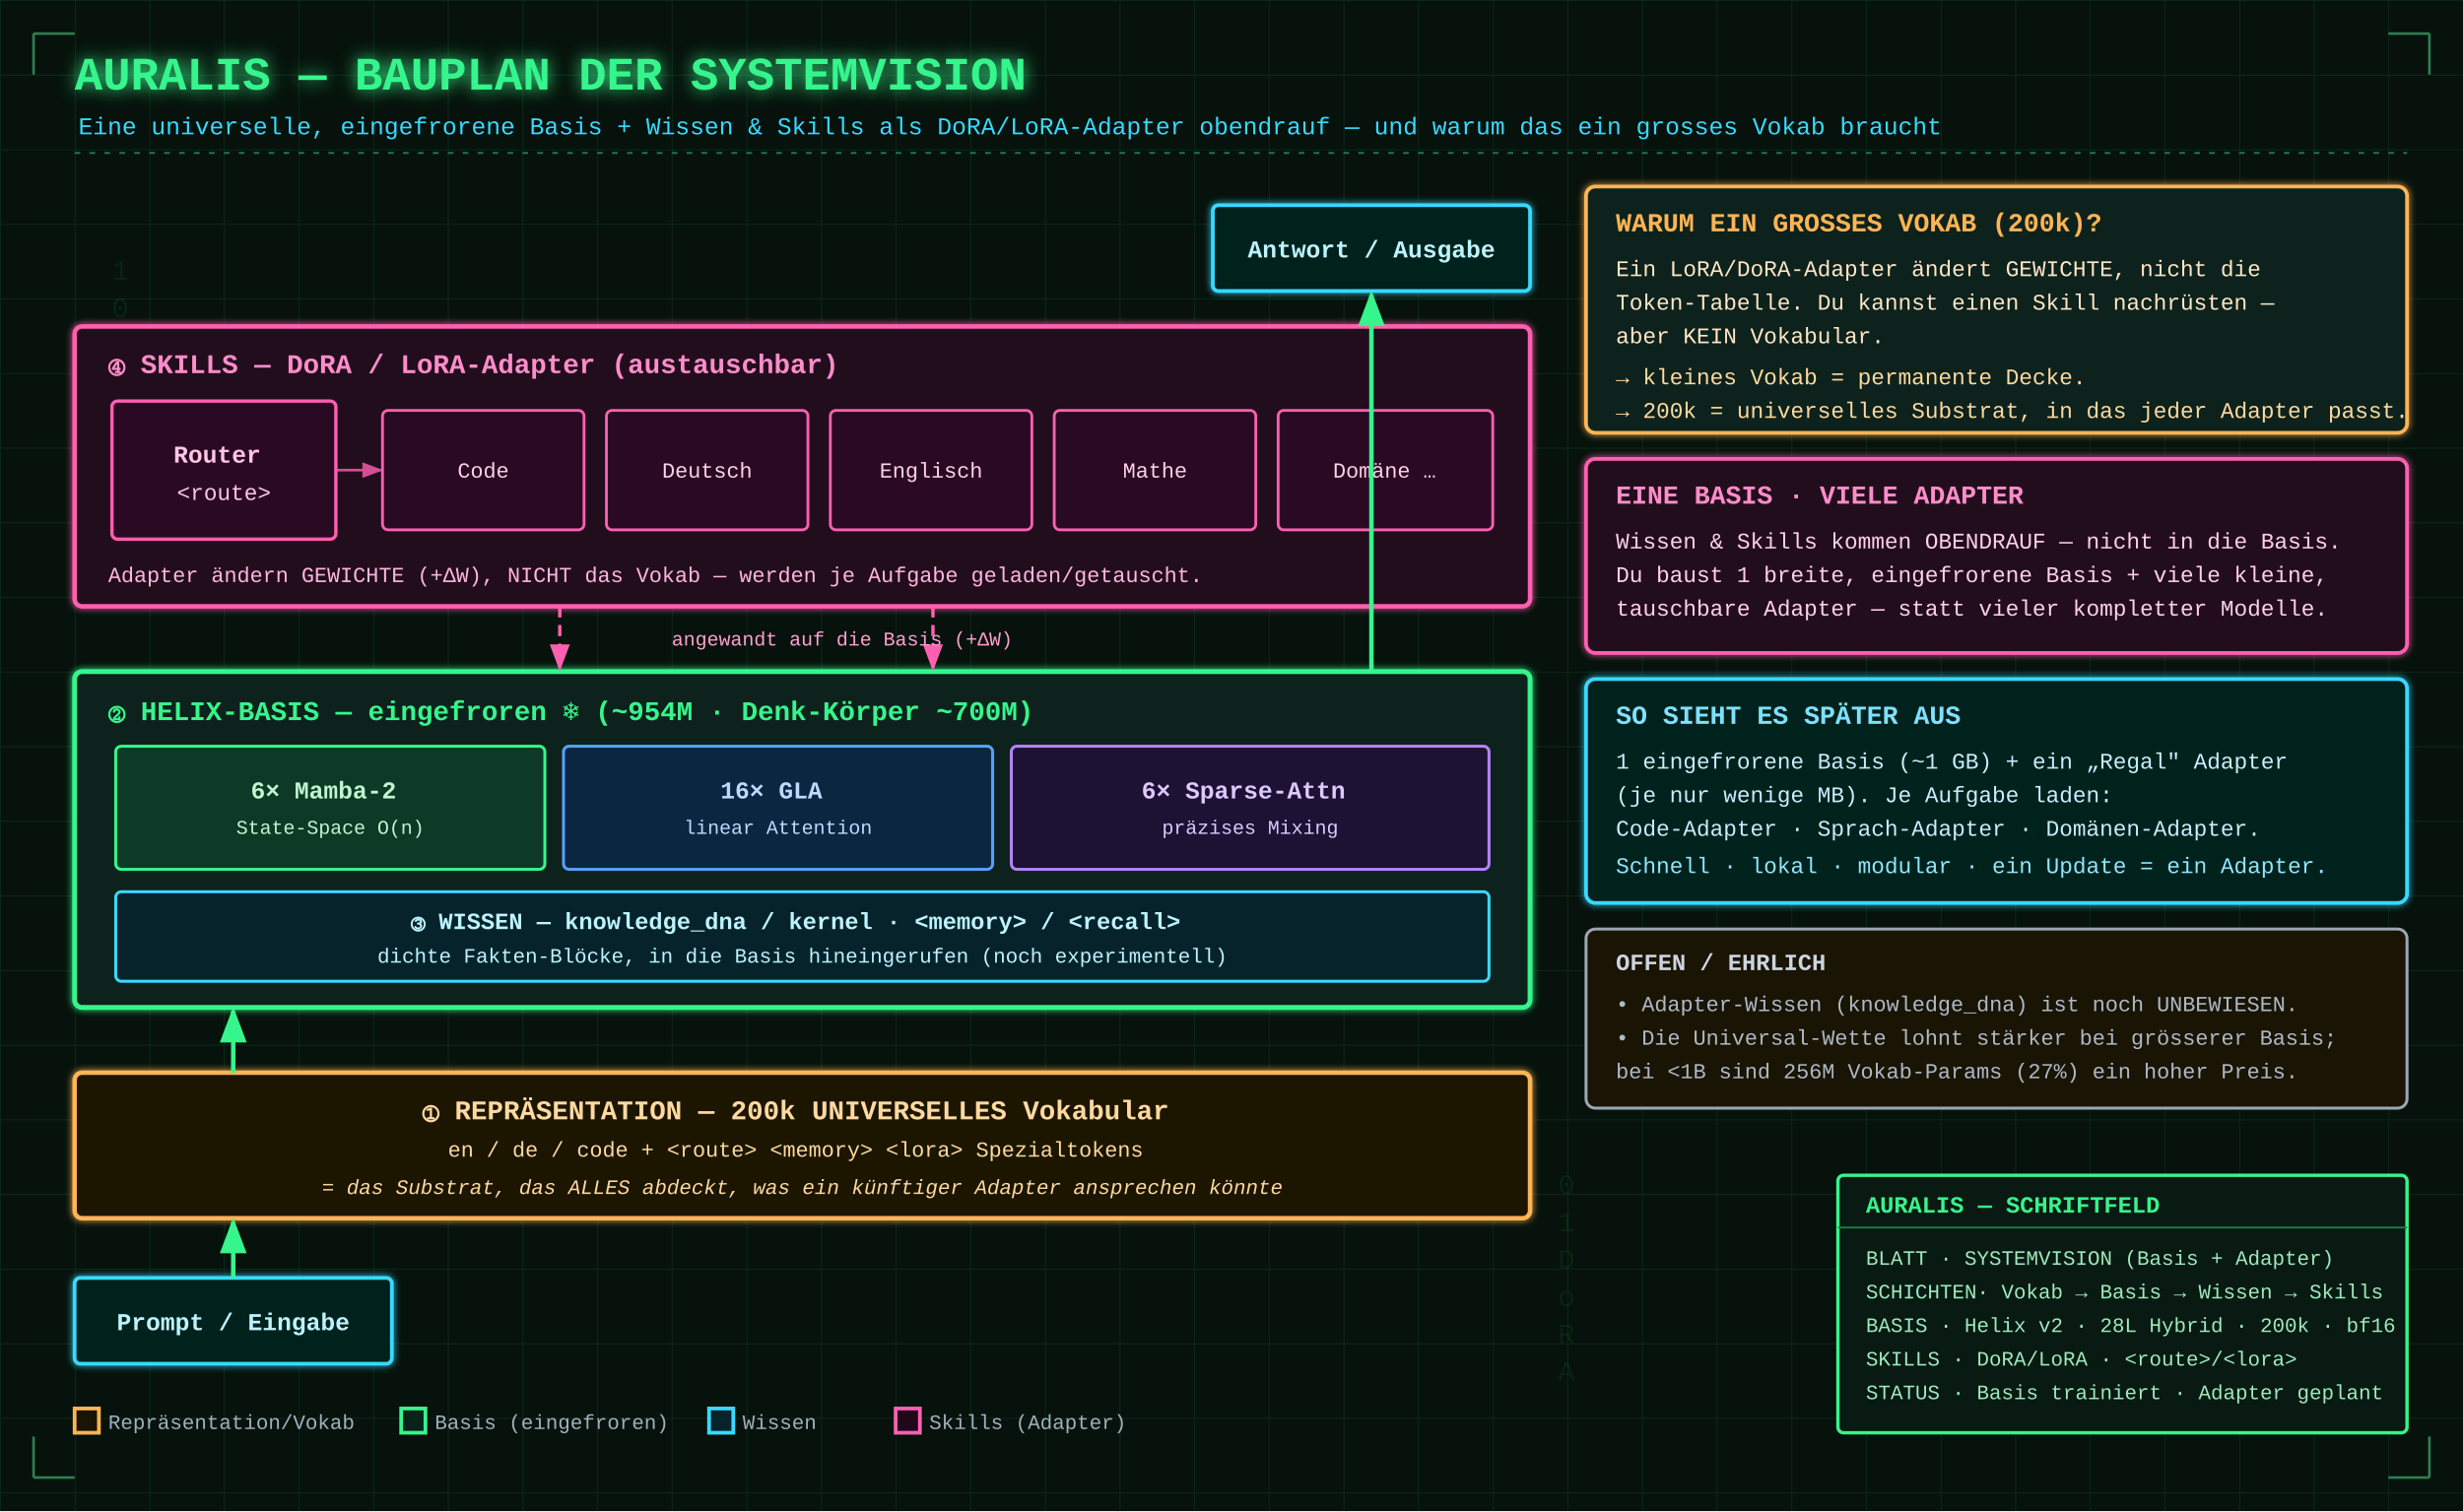
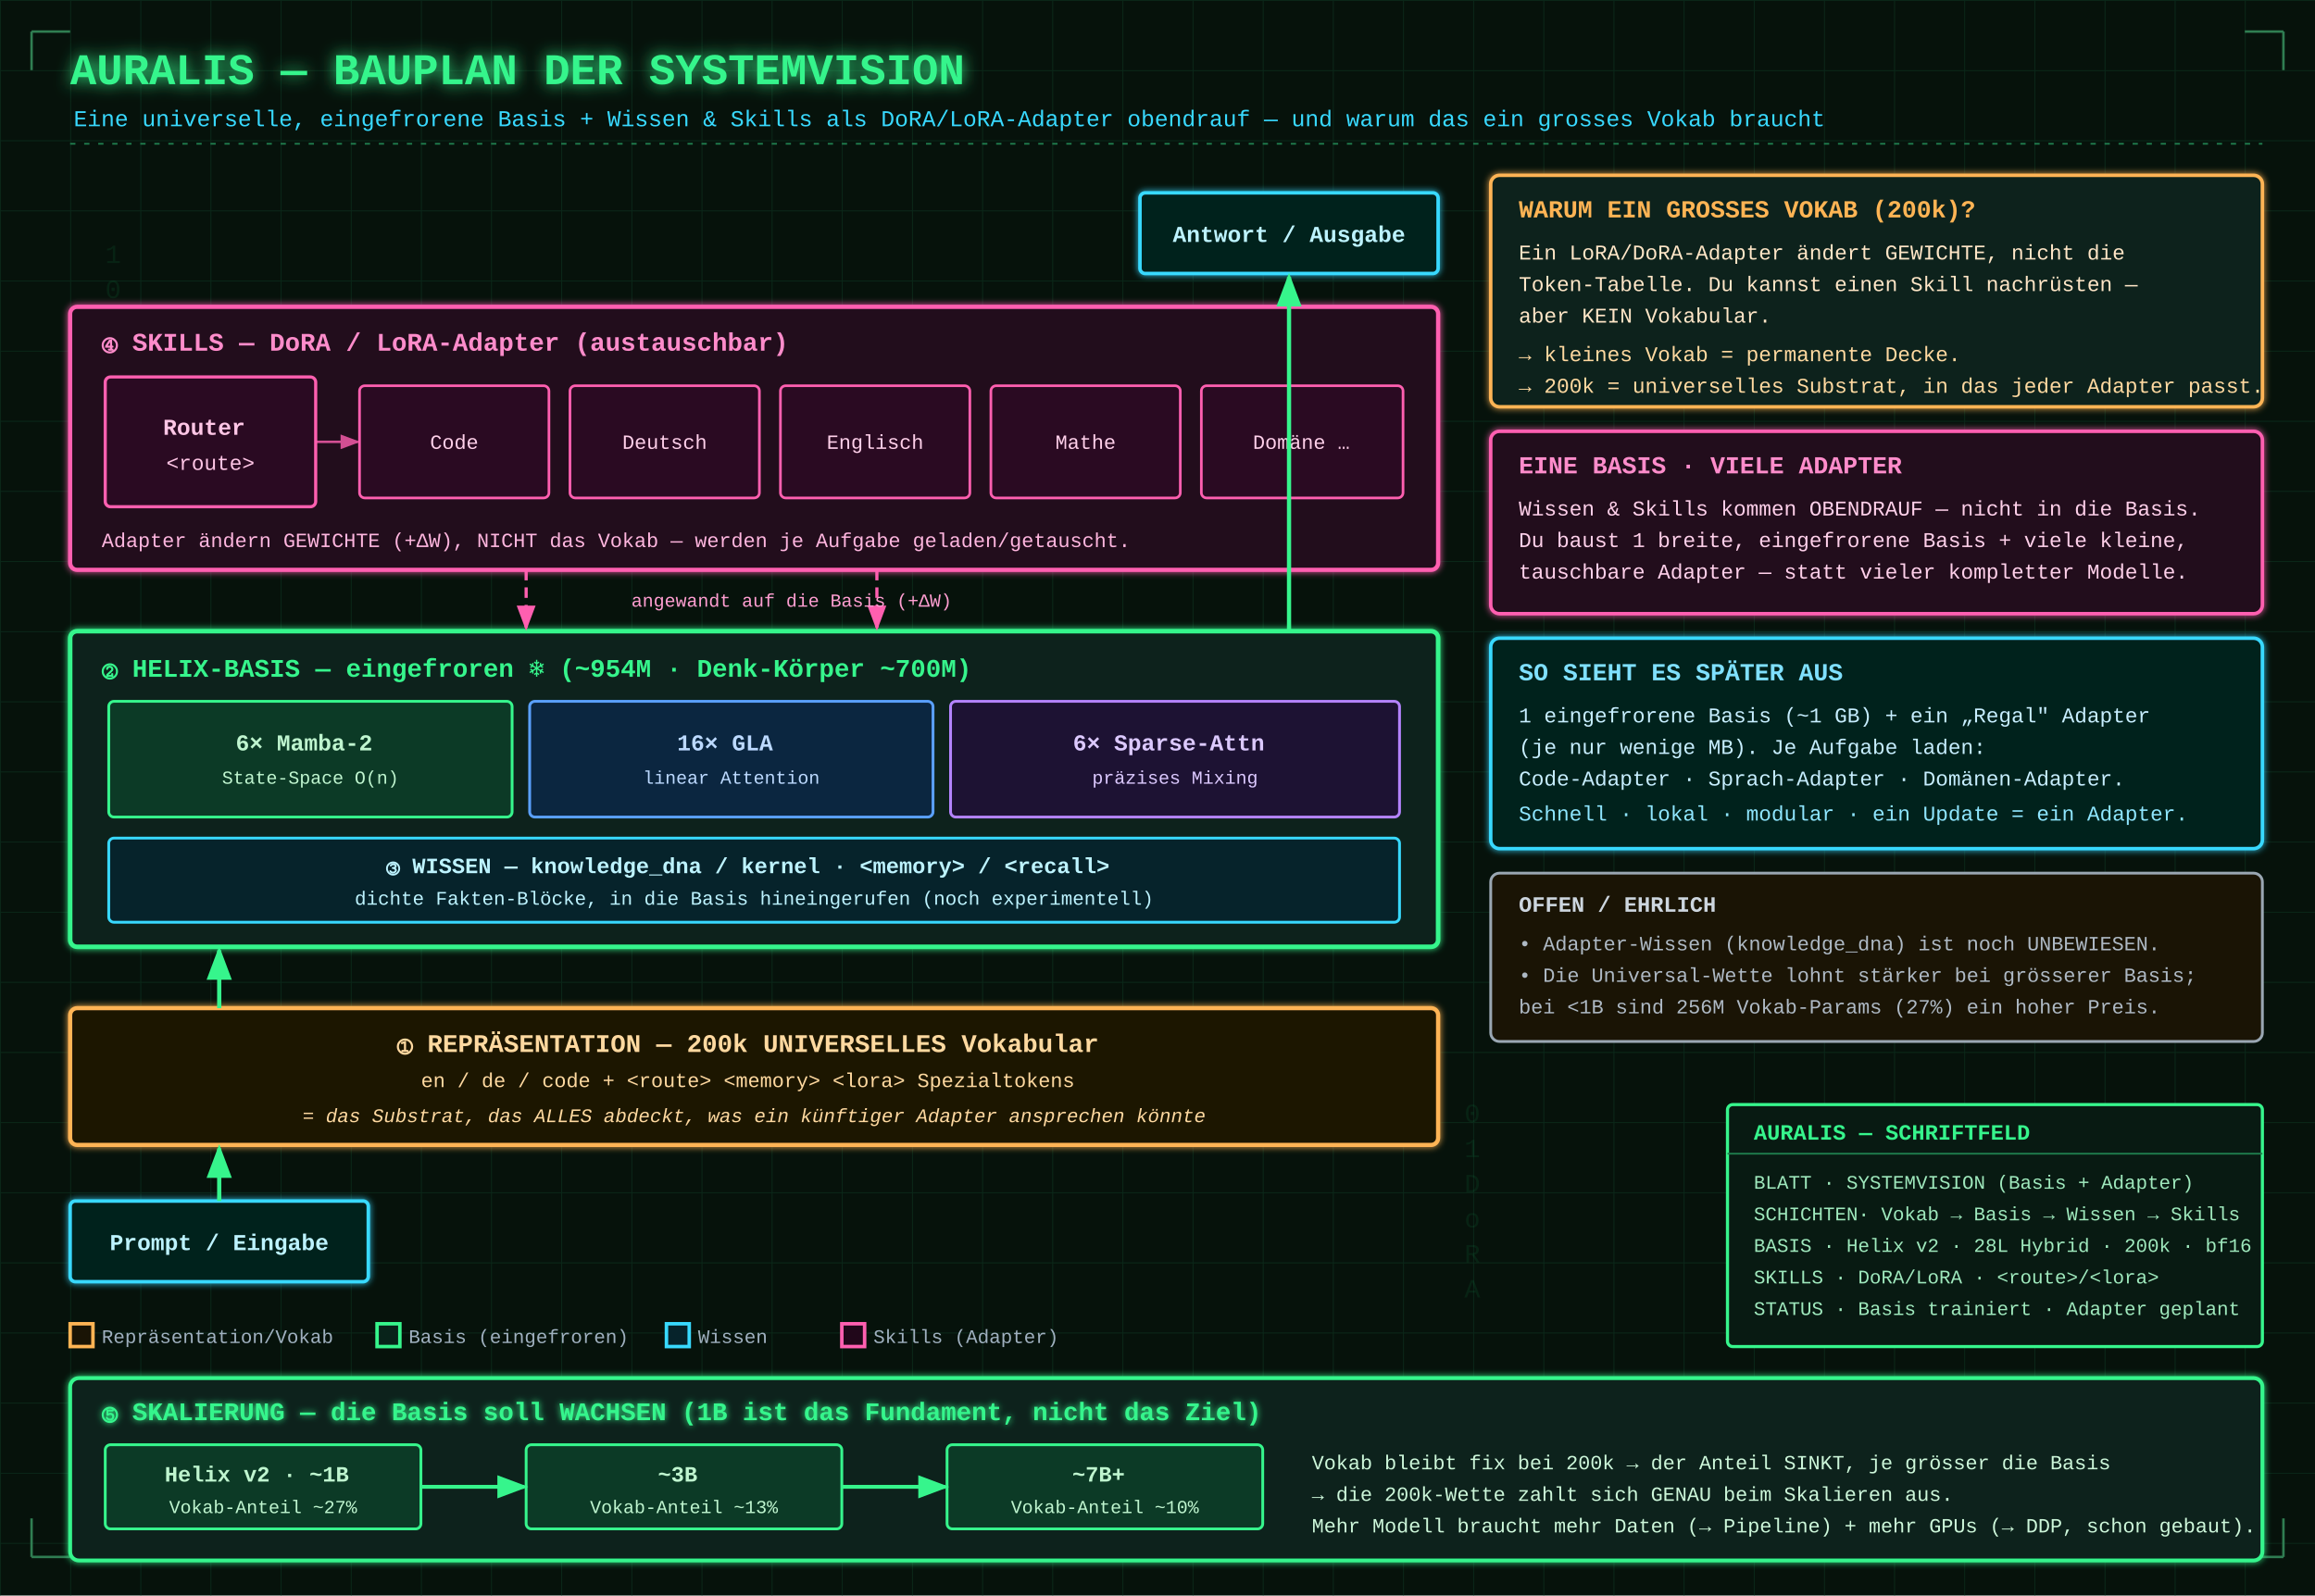
- <svg xmlns="http://www.w3.org/2000/svg" viewBox="0 0 1320 810" font-family="Consolas, 'Courier New', monospace">
+ <svg xmlns="http://www.w3.org/2000/svg" viewBox="0 0 1320 910" font-family="Consolas, 'Courier New', monospace">
  <defs>
    <filter id="g" x="-40%" y="-40%" width="180%" height="180%">
      <feGaussianBlur stdDeviation="2.1" result="b" />
      <feMerge>
        <feMergeNode in="b" />
        <feMergeNode in="SourceGraphic" />
      </feMerge>
    </filter>
    <filter id="bg2" x="-60%" y="-60%" width="220%" height="220%">
      <feGaussianBlur stdDeviation="4.5" result="b" />
      <feMerge>
        <feMergeNode in="b" />
        <feMergeNode in="SourceGraphic" />
      </feMerge>
    </filter>
    <pattern id="grid" width="40" height="40" patternUnits="userSpaceOnUse">
      <path d="M40 0 H0 V40" fill="none" stroke="#0e3b25" stroke-width="1" opacity="0.5" />
    </pattern>
    <marker id="ag" markerWidth="9" markerHeight="9" refX="7" refY="3" orient="auto">
      <path d="M0,0 L8,3 L0,6 Z" fill="#36f58c" />
    </marker>
    <marker id="am" markerWidth="9" markerHeight="9" refX="7" refY="3" orient="auto">
      <path d="M0,0 L8,3 L0,6 Z" fill="#ff5fb0" />
    </marker>
    <marker id="ac" markerWidth="9" markerHeight="9" refX="7" refY="3" orient="auto">
      <path d="M0,0 L8,3 L0,6 Z" fill="#38d9ff" />
    </marker>
  </defs>
-   <rect width="1320" height="810" fill="#06120b" />
-   <rect width="1320" height="810" fill="url(#grid)" />
+   <rect width="1320" height="910" fill="#06120b" />
+   <rect width="1320" height="910" fill="url(#grid)" />
  <g fill="#1bd06a" opacity="0.09" font-size="15">
    <text x="60" y="150">1<tspan x="60" dy="20">0</tspan>
      <tspan x="60" dy="20">L</tspan>
      <tspan x="60" dy="20">o</tspan>
      <tspan x="60" dy="20">R</tspan>
      <tspan x="60" dy="20">A</tspan>
    </text>
    <text x="835" y="640">0<tspan x="835" dy="20">1</tspan>
      <tspan x="835" dy="20">D</tspan>
      <tspan x="835" dy="20">o</tspan>
      <tspan x="835" dy="20">R</tspan>
      <tspan x="835" dy="20">A</tspan>
    </text>
  </g>
  <g stroke="#2f7d52" stroke-width="1.4">
    <path d="M18,18 h22 M18,18 v22" />
    <path d="M1302,18 h-22 M1302,18 v22" />
-     <path d="M18,792 h22 M18,792 v-22" />
-     <path d="M1302,792 h-22 M1302,792 v-22" />
+     <path d="M18,888 h22 M18,888 v-22" />
+     <path d="M1302,888 h-22 M1302,888 v-22" />
  </g>
  <text x="40" y="48" font-size="25" font-weight="700" fill="#36f58c" filter="url(#bg2)">AURALIS — BAUPLAN DER SYSTEMVISION</text>
  <text x="42" y="72" font-size="13" fill="#38d9ff">Eine universelle, eingefrorene Basis + Wissen &amp; Skills als DoRA/LoRA-Adapter obendrauf — und warum das ein grosses Vokab braucht</text>
  <line x1="40" y1="82" x2="1290" y2="82" stroke="#1f7d4d" stroke-width="1" stroke-dasharray="3 5" />
  <rect x="650" y="110" width="170" height="46" rx="3" fill="#06201f" stroke="#38d9ff" stroke-width="2" filter="url(#g)" />
  <text x="735" y="138" text-anchor="middle" font-size="13" font-weight="700" fill="#bdf3ff">Antwort / Ausgabe</text>
  <rect x="40" y="175" width="780" height="150" rx="4" fill="#21071a" stroke="#ff5fb0" stroke-width="2.4" filter="url(#g)" />
  <text x="58" y="200" font-size="14.5" font-weight="700" fill="#ff8ccb">④  SKILLS — DoRA / LoRA-Adapter (austauschbar)</text>
  <rect x="60" y="215" width="120" height="74" rx="3" fill="#2a0a22" stroke="#ff5fb0" stroke-width="1.8" />
  <text x="120" text-anchor="middle" fill="#ffc6e6">
    <tspan x="120" y="248" font-size="13" font-weight="700">Router</tspan>
    <tspan x="120" y="268" font-size="12">&lt;route&gt;</tspan>
  </text>
  <g font-size="11.5" fill="#ffd0ea">
    <rect x="205" y="220" width="108" height="64" rx="3" fill="#2a0a22" stroke="#ff5fb0" stroke-width="1.5" />
    <text x="259" y="256" text-anchor="middle">Code</text>
    <rect x="325" y="220" width="108" height="64" rx="3" fill="#2a0a22" stroke="#ff5fb0" stroke-width="1.5" />
    <text x="379" y="256" text-anchor="middle">Deutsch</text>
    <rect x="445" y="220" width="108" height="64" rx="3" fill="#2a0a22" stroke="#ff5fb0" stroke-width="1.5" />
    <text x="499" y="256" text-anchor="middle">Englisch</text>
    <rect x="565" y="220" width="108" height="64" rx="3" fill="#2a0a22" stroke="#ff5fb0" stroke-width="1.5" />
    <text x="619" y="256" text-anchor="middle">Mathe</text>
    <rect x="685" y="220" width="115" height="64" rx="3" fill="#2a0a22" stroke="#ff5fb0" stroke-width="1.5" />
    <text x="742" y="256" text-anchor="middle">Domäne …</text>
  </g>
  <text x="58" y="312" font-size="11.5" fill="#ffb6df">Adapter ändern GEWICHTE (+ΔW), NICHT das Vokab — werden je Aufgabe geladen/getauscht.</text>
  <g stroke="#ff5fb0" stroke-width="1.4" opacity="0.8">
    <line x1="180" y1="252" x2="204" y2="252" marker-end="url(#am)" />
  </g>
  <rect x="40" y="360" width="780" height="180" rx="4" fill="#08231a" stroke="#36f58c" stroke-width="2.6" filter="url(#g)" />
  <text x="58" y="386" font-size="14.5" font-weight="700" fill="#36f58c">②  HELIX-BASIS — eingefroren ❄   (~954M · Denk-Körper ~700M)</text>
  <rect x="62" y="400" width="230" height="66" rx="3" fill="#0c3a26" stroke="#36f58c" stroke-width="1.6" />
  <text x="177" text-anchor="middle" fill="#bff5cf">
    <tspan x="177" y="428" font-size="13" font-weight="700">6× Mamba-2</tspan>
    <tspan x="177" y="447" font-size="10.5">State-Space O(n)</tspan>
  </text>
  <rect x="302" y="400" width="230" height="66" rx="3" fill="#0b2640" stroke="#5aa0ff" stroke-width="1.6" />
  <text x="417" text-anchor="middle" fill="#bcd9ff">
    <tspan x="417" y="428" font-size="13" font-weight="700">16× GLA</tspan>
    <tspan x="417" y="447" font-size="10.5">linear Attention</tspan>
  </text>
  <rect x="542" y="400" width="256" height="66" rx="3" fill="#1d1233" stroke="#b483ff" stroke-width="1.6" />
  <text x="670" text-anchor="middle" fill="#dcc9ff">
    <tspan x="670" y="428" font-size="13" font-weight="700">6× Sparse-Attn</tspan>
    <tspan x="670" y="447" font-size="10.5">präzises Mixing</tspan>
  </text>
  <rect x="62" y="478" width="736" height="48" rx="3" fill="#06232b" stroke="#38d9ff" stroke-width="1.6" />
  <text x="430" text-anchor="middle" fill="#bdf3ff">
    <tspan x="430" y="498" font-size="12.5" font-weight="700">③  WISSEN — knowledge_dna / kernel · &lt;memory&gt; / &lt;recall&gt;</tspan>
    <tspan x="430" y="516" font-size="11">dichte Fakten-Blöcke, in die Basis hineingerufen (noch experimentell)</tspan>
  </text>
  <rect x="40" y="575" width="780" height="78" rx="4" fill="#1a1405" stroke="#ffb454" stroke-width="2.4" filter="url(#g)" />
  <text x="430" text-anchor="middle" fill="#ffd9a0">
    <tspan x="430" y="600" font-size="14.5" font-weight="700">①  REPRÄSENTATION — 200k UNIVERSELLES Vokabular</tspan>
    <tspan x="430" y="620" font-size="11.5">en / de / code  +  &lt;route&gt; &lt;memory&gt; &lt;lora&gt; Spezialtokens</tspan>
    <tspan x="430" y="640" font-size="11" font-style="italic">= das Substrat, das ALLES abdeckt, was ein künftiger Adapter ansprechen könnte</tspan>
  </text>
  <rect x="40" y="685" width="170" height="46" rx="3" fill="#06201f" stroke="#38d9ff" stroke-width="2" filter="url(#g)" />
  <text x="125" y="713" text-anchor="middle" font-size="13" font-weight="700" fill="#bdf3ff">Prompt / Eingabe</text>
  <line x1="125" y1="685" x2="125" y2="655" stroke="#36f58c" stroke-width="2.4" marker-end="url(#ag)" />
  <line x1="125" y1="575" x2="125" y2="542" stroke="#36f58c" stroke-width="2.4" marker-end="url(#ag)" />
  <line x1="735" y1="360" x2="735" y2="158" stroke="#36f58c" stroke-width="2.4" marker-end="url(#ag)" />
  <g stroke="#ff5fb0" stroke-width="1.8" stroke-dasharray="6 4">
    <line x1="300" y1="325" x2="300" y2="358" marker-end="url(#am)" />
    <line x1="500" y1="325" x2="500" y2="358" marker-end="url(#am)" />
  </g>
  <text x="360" y="346" font-size="10.5" fill="#ff9ed1">angewandt auf die Basis (+ΔW)</text>
  <rect x="850" y="100" width="440" height="132" rx="5" fill="#08231a" stroke="#ffb454" stroke-width="2" filter="url(#g)" />
  <text x="866" y="124" font-size="14" font-weight="700" fill="#ffb454">WARUM EIN GROSSES VOKAB (200k)?</text>
  <text x="866" fill="#ffe6c7" font-size="12">
    <tspan x="866" y="148">Ein LoRA/DoRA-Adapter ändert GEWICHTE, nicht die</tspan>
    <tspan x="866" y="166">Token-Tabelle. Du kannst einen Skill nachrüsten —</tspan>
    <tspan x="866" y="184">aber KEIN Vokabular.</tspan>
    <tspan x="866" y="206" fill="#ffd9a0">→ kleines Vokab = permanente Decke.</tspan>
    <tspan x="866" y="224" fill="#ffd9a0">→ 200k = universelles Substrat, in das jeder Adapter passt.</tspan>
  </text>
  <rect x="850" y="246" width="440" height="104" rx="5" fill="#21071a" stroke="#ff5fb0" stroke-width="2" filter="url(#g)" />
  <text x="866" y="270" font-size="14" font-weight="700" fill="#ff8ccb">EINE BASIS · VIELE ADAPTER</text>
  <text x="866" fill="#ffd0ea" font-size="12">
    <tspan x="866" y="294">Wissen &amp; Skills kommen OBENDRAUF — nicht in die Basis.</tspan>
    <tspan x="866" y="312">Du baust 1 breite, eingefrorene Basis + viele kleine,</tspan>
    <tspan x="866" y="330">tauschbare Adapter — statt vieler kompletter Modelle.</tspan>
  </text>
  <rect x="850" y="364" width="440" height="120" rx="5" fill="#06201f" stroke="#38d9ff" stroke-width="2" filter="url(#g)" />
  <text x="866" y="388" font-size="14" font-weight="700" fill="#7fe0ff">SO SIEHT ES SPÄTER AUS</text>
  <text x="866" fill="#c7eeff" font-size="12">
    <tspan x="866" y="412">1 eingefrorene Basis (~1 GB) + ein „Regal" Adapter</tspan>
    <tspan x="866" y="430">(je nur wenige MB). Je Aufgabe laden:</tspan>
    <tspan x="866" y="448">Code-Adapter · Sprach-Adapter · Domänen-Adapter.</tspan>
    <tspan x="866" y="468" fill="#8fe6ff">Schnell · lokal · modular · ein Update = ein Adapter.</tspan>
  </text>
  <rect x="850" y="498" width="440" height="96" rx="5" fill="#1a1405" stroke="#9aa7b3" stroke-width="1.6" />
  <text x="866" y="520" font-size="12.5" font-weight="700" fill="#cdd6df">OFFEN / EHRLICH</text>
  <text x="866" fill="#aeb9c4" font-size="11.5">
    <tspan x="866" y="542">• Adapter-Wissen (knowledge_dna) ist noch UNBEWIESEN.</tspan>
    <tspan x="866" y="560">• Die Universal-Wette lohnt stärker bei grösserer Basis;</tspan>
    <tspan x="866" y="578">  bei &lt;1B sind 256M Vokab-Params (27%) ein hoher Preis.</tspan>
  </text>
  <g font-size="11">
    <rect x="40" y="755" width="13" height="13" fill="#1a1405" stroke="#ffb454" stroke-width="2" />
    <text x="58" y="766" fill="#9fb0bf">Repräsentation/Vokab</text>
    <rect x="215" y="755" width="13" height="13" fill="#08231a" stroke="#36f58c" stroke-width="2" />
    <text x="233" y="766" fill="#9fb0bf">Basis (eingefroren)</text>
    <rect x="380" y="755" width="13" height="13" fill="#06232b" stroke="#38d9ff" stroke-width="2" />
    <text x="398" y="766" fill="#9fb0bf">Wissen</text>
    <rect x="480" y="755" width="13" height="13" fill="#21071a" stroke="#ff5fb0" stroke-width="2" />
    <text x="498" y="766" fill="#9fb0bf">Skills (Adapter)</text>
  </g>
+   <rect x="40" y="786" width="1250" height="104" rx="5" fill="#08231a" stroke="#36f58c" stroke-width="2.2" filter="url(#g)" />
+   <text x="58" y="810" font-size="14.5" font-weight="700" fill="#36f58c" filter="url(#g)">⑤  SKALIERUNG — die Basis soll WACHSEN (1B ist das Fundament, nicht das Ziel)</text>
+   <rect x="60" y="824" width="180" height="48" rx="3" fill="#0c3a26" stroke="#36f58c" stroke-width="1.6" />
+   <text x="150" text-anchor="middle" fill="#bff5cf">
+     <tspan x="150" y="845" font-size="12.5" font-weight="700">Helix v2 · ~1B</tspan>
+     <tspan x="150" y="863" font-size="10.5">Vokab-Anteil ~27%</tspan>
+   </text>
+   <rect x="300" y="824" width="180" height="48" rx="3" fill="#0c3a26" stroke="#36f58c" stroke-width="1.6" />
+   <text x="390" text-anchor="middle" fill="#bff5cf">
+     <tspan x="390" y="845" font-size="12.5" font-weight="700">~3B</tspan>
+     <tspan x="390" y="863" font-size="10.5">Vokab-Anteil ~13%</tspan>
+   </text>
+   <rect x="540" y="824" width="180" height="48" rx="3" fill="#0c3a26" stroke="#36f58c" stroke-width="1.6" />
+   <text x="630" text-anchor="middle" fill="#bff5cf">
+     <tspan x="630" y="845" font-size="12.5" font-weight="700">~7B+</tspan>
+     <tspan x="630" y="863" font-size="10.5">Vokab-Anteil ~10%</tspan>
+   </text>
+   <line x1="240" y1="848" x2="299" y2="848" stroke="#36f58c" stroke-width="2.2" marker-end="url(#ag)" />
+   <line x1="480" y1="848" x2="539" y2="848" stroke="#36f58c" stroke-width="2.2" marker-end="url(#ag)" />
+   <text x="748" fill="#cdf7da" font-size="11.5">
+     <tspan x="748" y="838">Vokab bleibt fix bei 200k → der Anteil SINKT, je grösser die Basis</tspan>
+     <tspan x="748" y="856">→ die 200k-Wette zahlt sich GENAU beim Skalieren aus.</tspan>
+     <tspan x="748" y="874">Mehr Modell braucht mehr Daten (→ Pipeline) + mehr GPUs (→ DDP, schon gebaut).</tspan>
+   </text>
  <rect x="985" y="630" width="305" height="138" rx="3" fill="#081a12" stroke="#36f58c" stroke-width="1.8" />
  <line x1="985" y1="658" x2="1290" y2="658" stroke="#1f7d4d" stroke-width="1" />
  <text x="1000" y="650" font-size="12.5" font-weight="700" fill="#36f58c">AURALIS — SCHRIFTFELD</text>
  <text fill="#9fe9bd" font-size="11">
    <tspan x="1000" y="678">BLATT    · SYSTEMVISION (Basis + Adapter)</tspan>
    <tspan x="1000" y="696">SCHICHTEN· Vokab → Basis → Wissen → Skills</tspan>
    <tspan x="1000" y="714">BASIS    · Helix v2 · 28L Hybrid · 200k · bf16</tspan>
    <tspan x="1000" y="732">SKILLS   · DoRA/LoRA · &lt;route&gt;/&lt;lora&gt;</tspan>
    <tspan x="1000" y="750">STATUS   · Basis trainiert · Adapter geplant</tspan>
  </text>
</svg>
